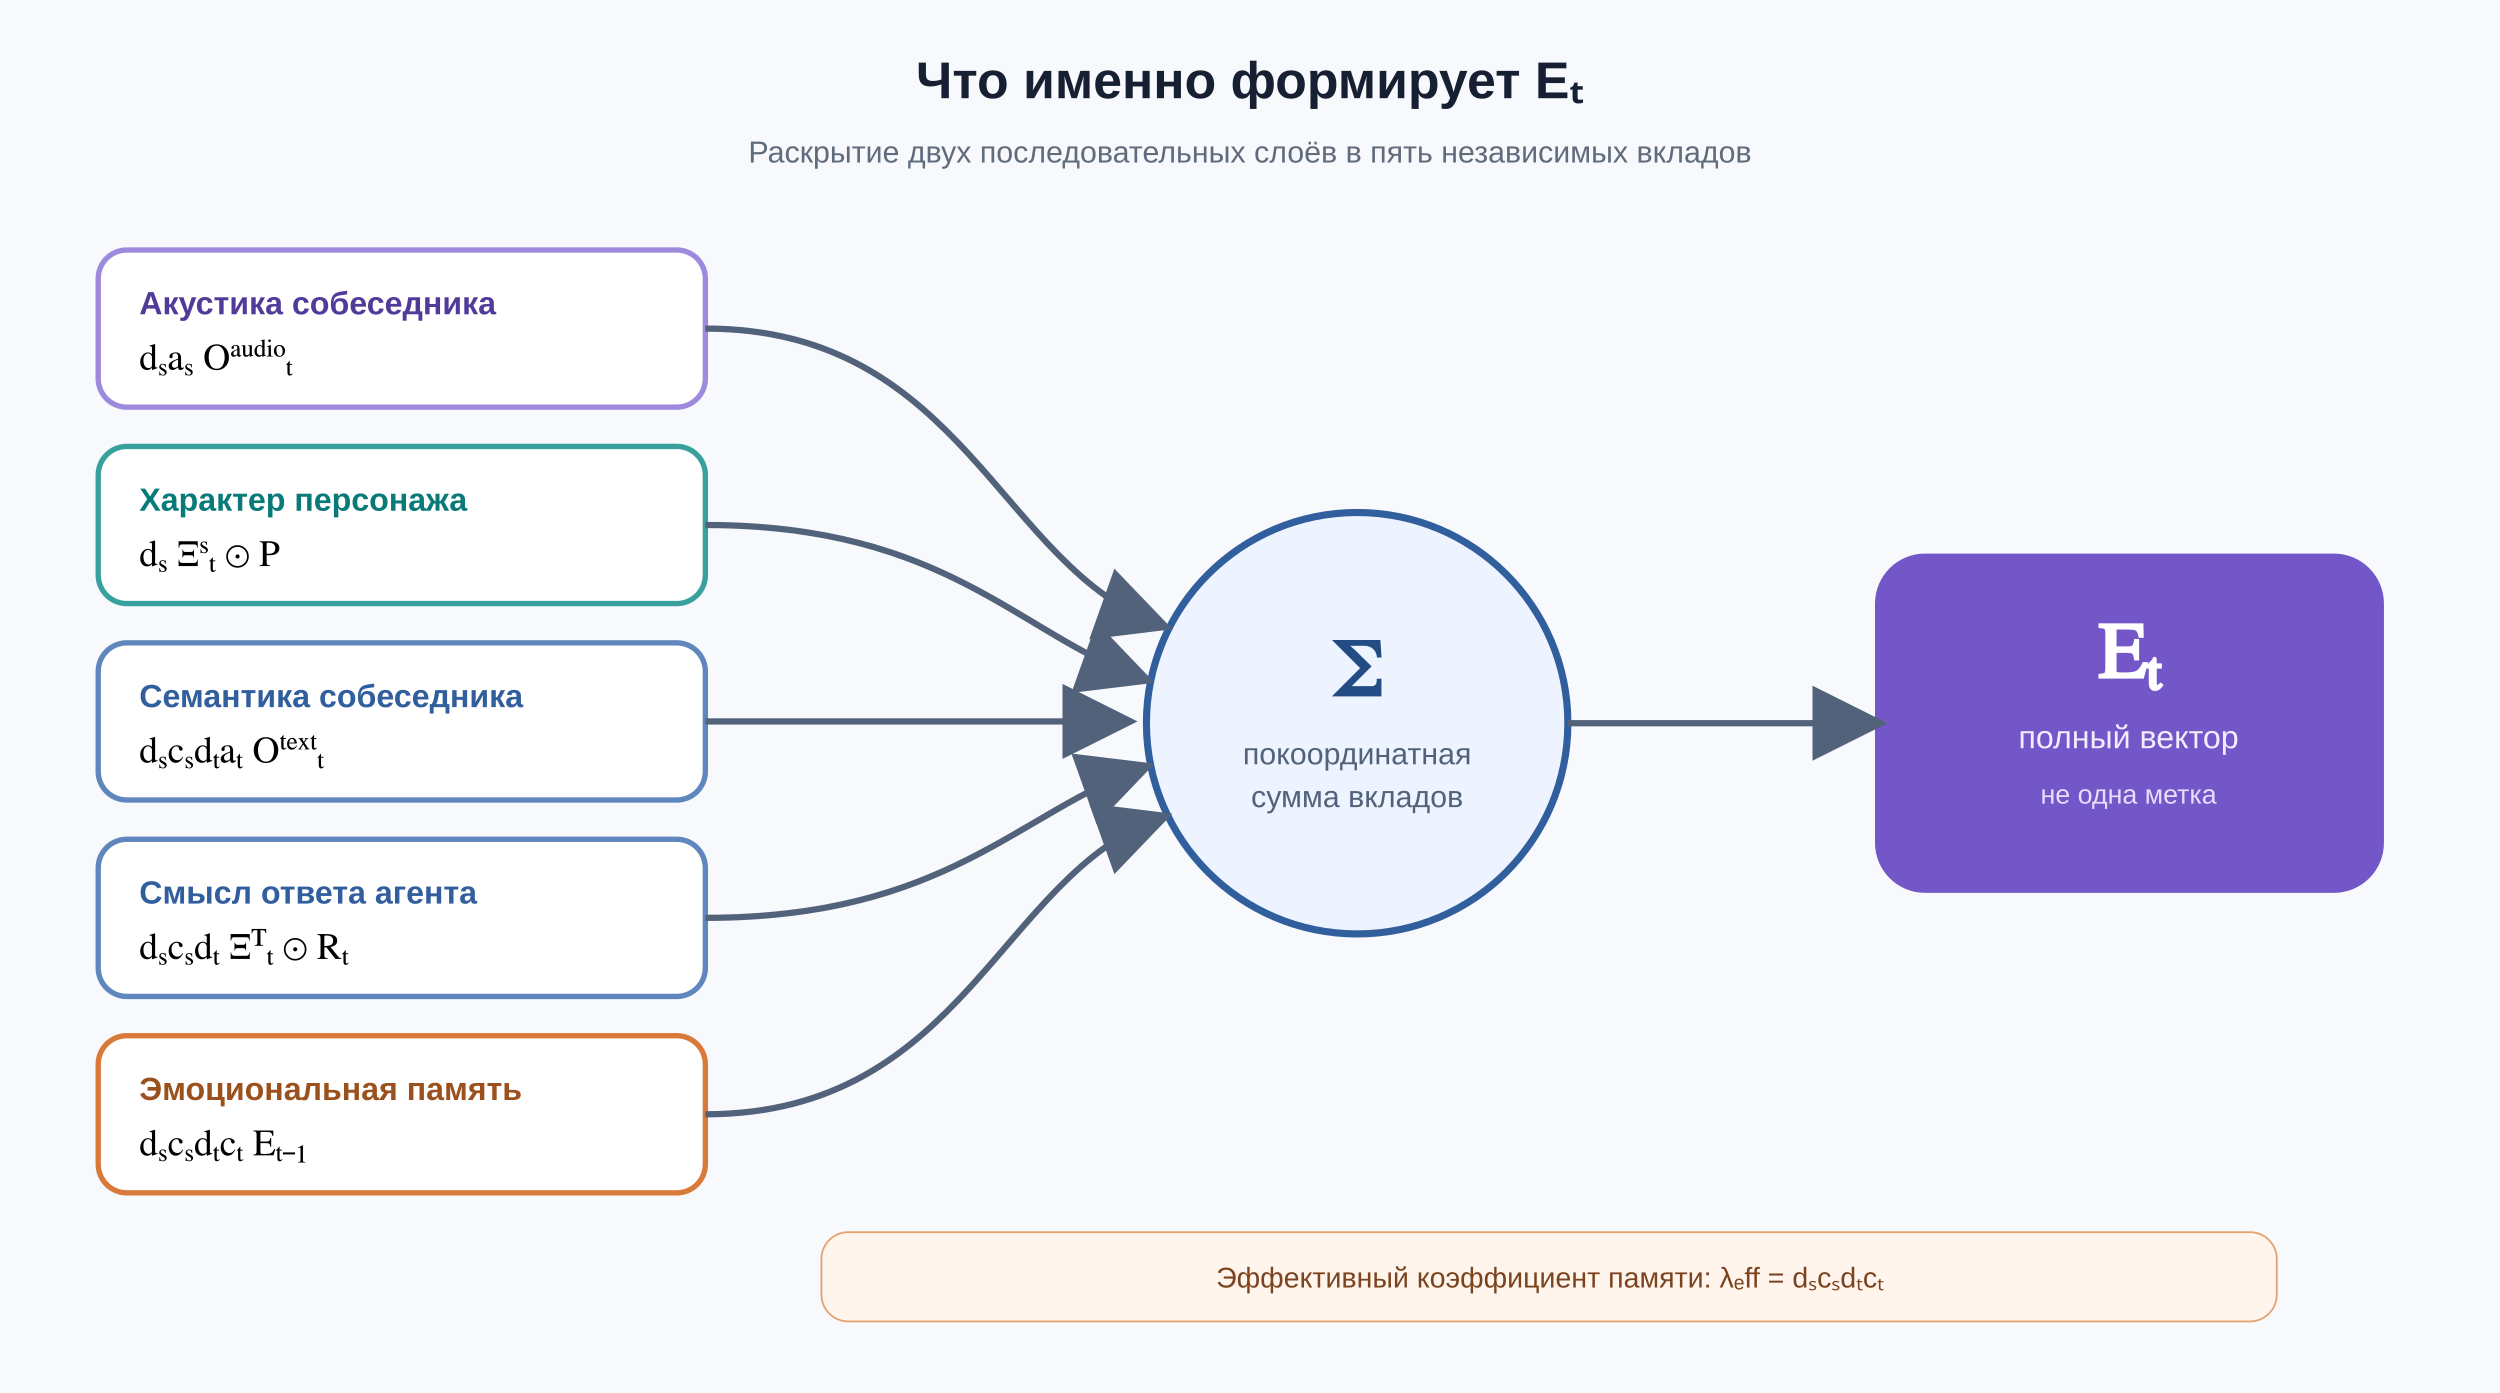
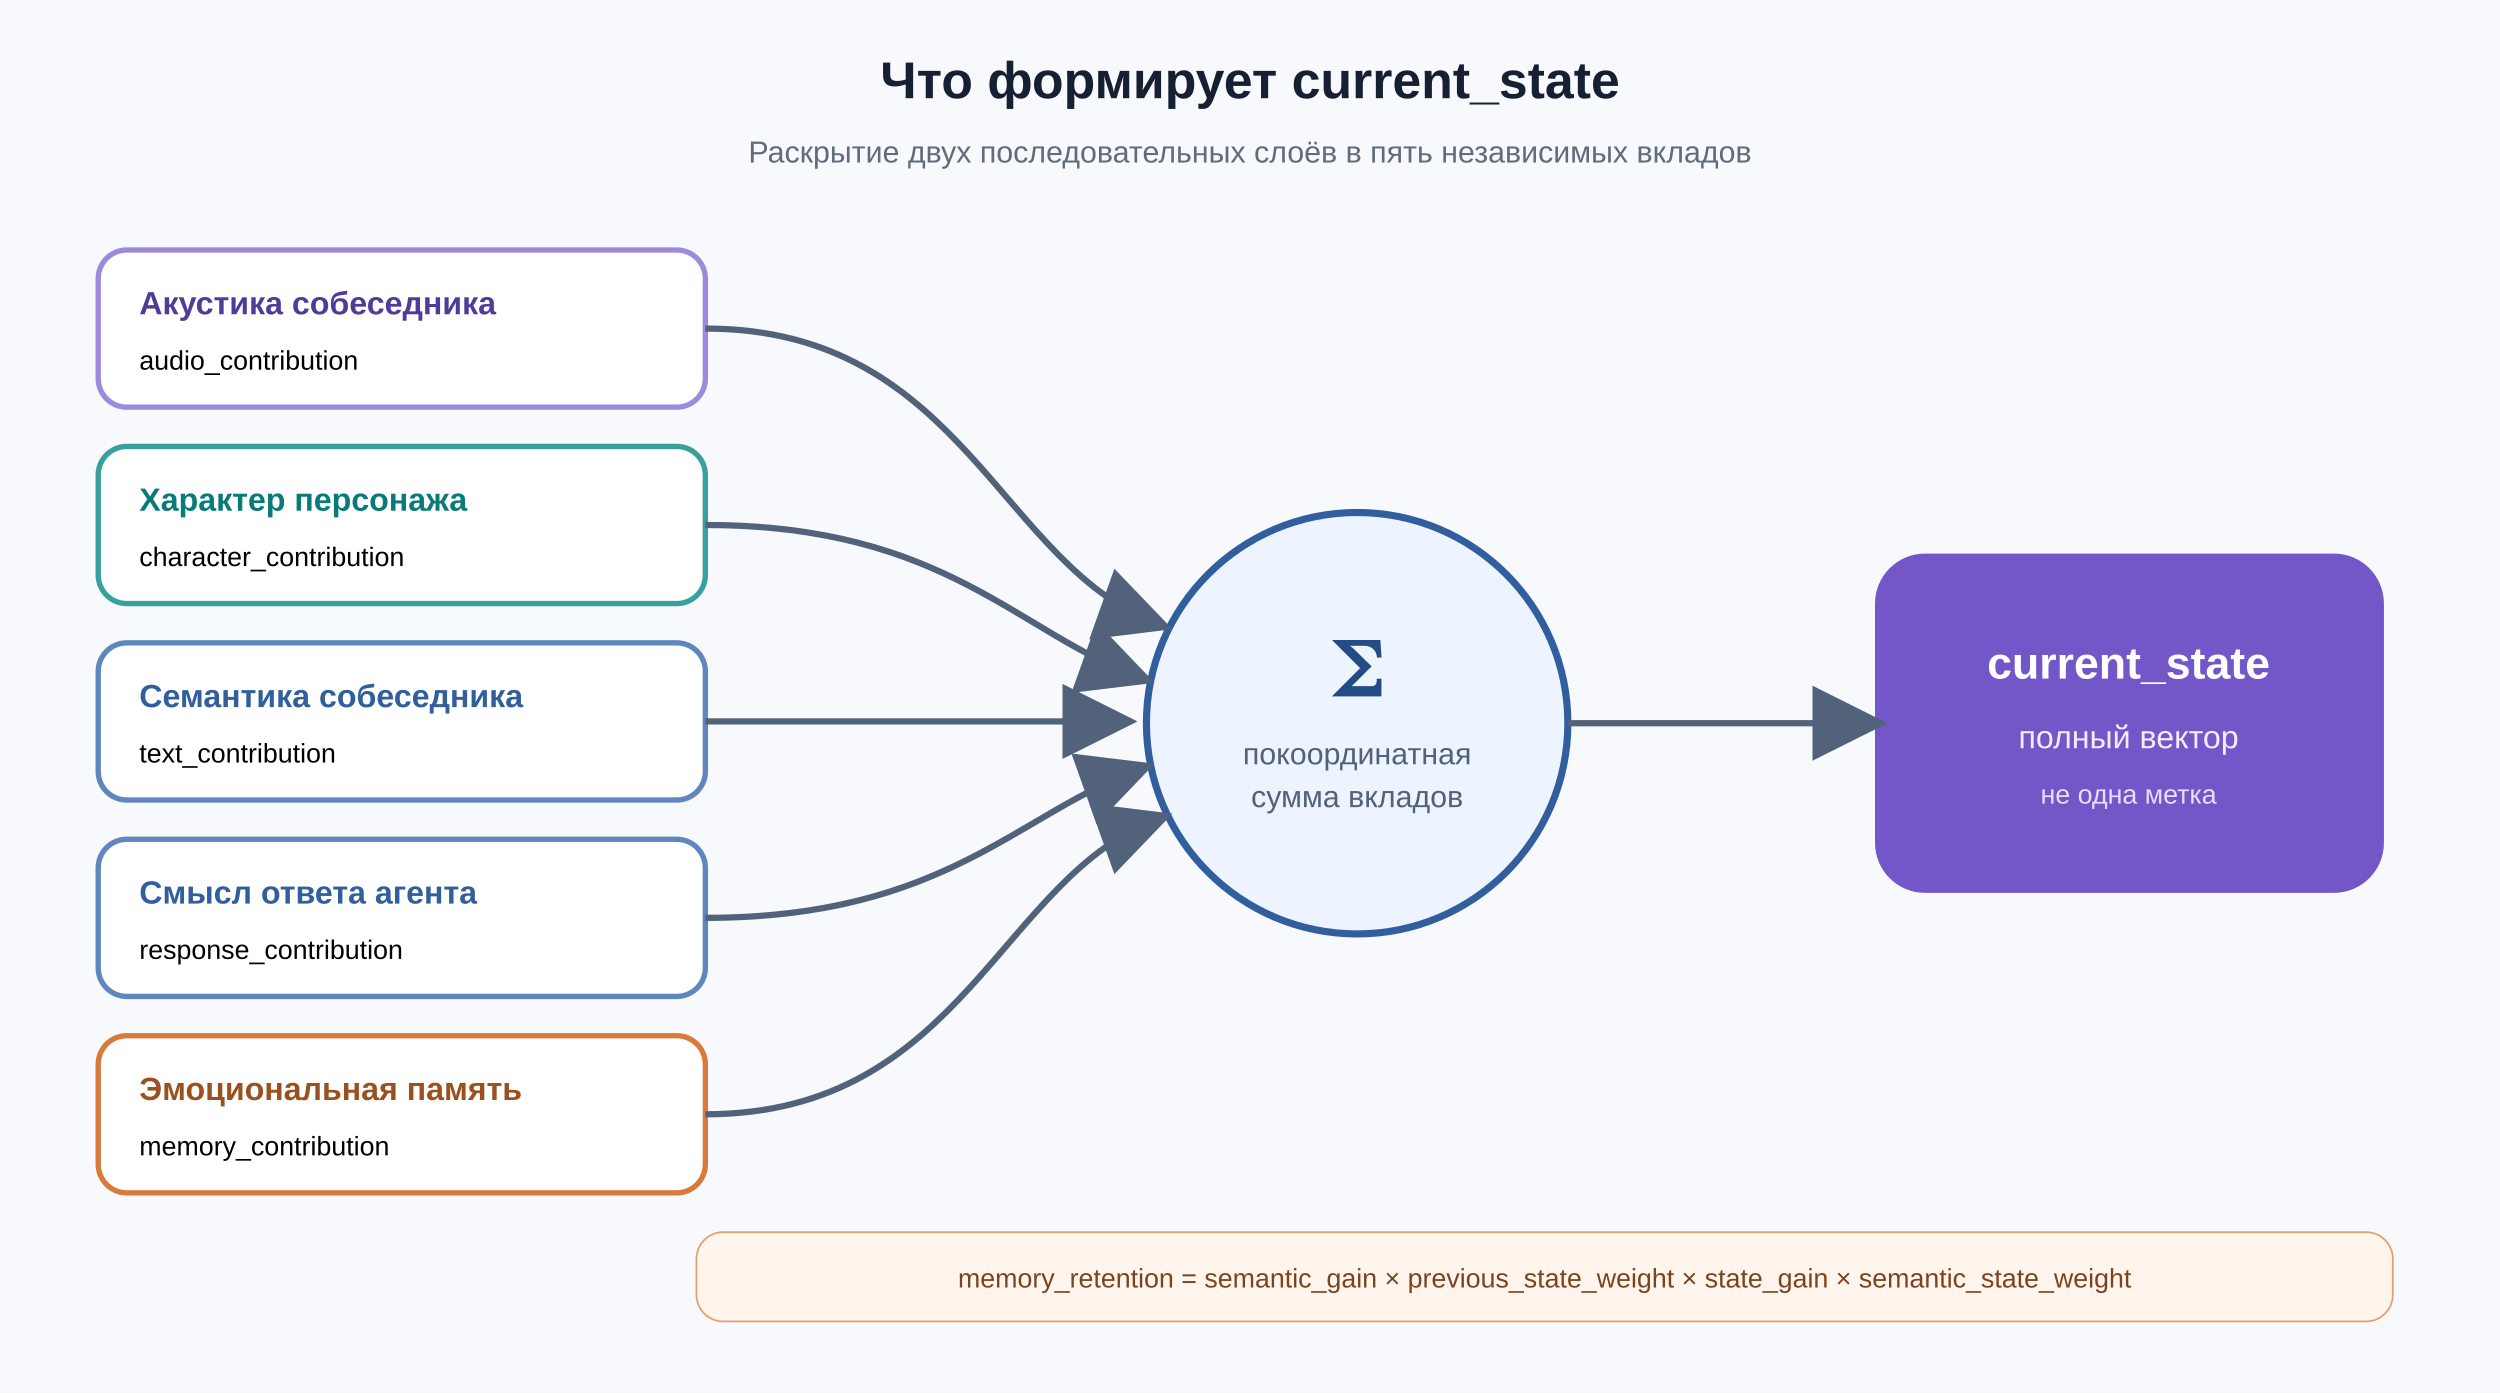
<svg xmlns="http://www.w3.org/2000/svg" width="1400" height="780" viewBox="0 0 1400 780" role="img" aria-labelledby="title desc">
  <defs>
    <marker id="a" markerWidth="12" markerHeight="12" refX="10" refY="6" orient="auto">
      <path d="M0 0L12 6L0 12Z" fill="#52627a" />
    </marker>
  </defs>
  <rect width="1400" height="780" fill="#f7f9fc" />
-   <text x="700" y="55" text-anchor="middle" font-family="Segoe UI,Arial" font-size="29" font-weight="700" fill="#172033">Что именно формирует Eₜ</text>
+   <text x="700" y="55" text-anchor="middle" font-family="Segoe UI,Arial" font-size="29" font-weight="700" fill="#172033">Что формирует current_state</text>
  <text x="700" y="91" text-anchor="middle" font-family="Segoe UI,Arial" font-size="17" fill="#606b7c">Раскрытие двух последовательных слоёв в пять независимых вкладов</text>
  <g font-family="Segoe UI,Arial">
    <rect x="55" y="140" width="340" height="88" rx="16" fill="#fff" stroke="#9d8add" stroke-width="3" />
    <text x="78" y="176" font-size="18" font-weight="700" fill="#513b9a">Акустика собеседника</text>
-     <text x="78" y="207" font-family="Cambria Math,serif" font-size="21">dₛaₛ Oᵃᵘᵈⁱᵒₜ</text>
+     <text x="78" y="207" font-size="15">audio_contribution</text>
    <rect x="55" y="250" width="340" height="88" rx="16" fill="#fff" stroke="#39a19d" stroke-width="3" />
    <text x="78" y="286" font-size="18" font-weight="700" fill="#087b79">Характер персонажа</text>
-     <text x="78" y="317" font-family="Cambria Math,serif" font-size="21">dₛ Ξˢₜ ⊙ P</text>
+     <text x="78" y="317" font-size="15">character_contribution</text>
    <rect x="55" y="360" width="340" height="88" rx="16" fill="#fff" stroke="#5f86bd" stroke-width="3" />
    <text x="78" y="396" font-size="18" font-weight="700" fill="#315e9d">Семантика собеседника</text>
-     <text x="78" y="427" font-family="Cambria Math,serif" font-size="21">dₛcₛdₜaₜ Oᵗᵉˣᵗₜ</text>
+     <text x="78" y="427" font-size="15">text_contribution</text>
    <rect x="55" y="470" width="340" height="88" rx="16" fill="#fff" stroke="#5f86bd" stroke-width="3" />
    <text x="78" y="506" font-size="18" font-weight="700" fill="#315e9d">Смысл ответа агента</text>
-     <text x="78" y="537" font-family="Cambria Math,serif" font-size="21">dₛcₛdₜ Ξᵀₜ ⊙ Rₜ</text>
+     <text x="78" y="537" font-size="15">response_contribution</text>
    <rect x="55" y="580" width="340" height="88" rx="16" fill="#fff" stroke="#d97a3a" stroke-width="3" />
    <text x="78" y="616" font-size="18" font-weight="700" fill="#9b511e">Эмоциональная память</text>
-     <text x="78" y="647" font-family="Cambria Math,serif" font-size="21">dₛcₛdₜcₜ Eₜ₋₁</text>
+     <text x="78" y="647" font-size="15">memory_contribution</text>
    <circle cx="760" cy="405" r="118" fill="#edf4ff" stroke="#315e9d" stroke-width="4" />
    <text x="760" y="390" text-anchor="middle" font-family="Cambria Math,serif" font-size="45" font-weight="700" fill="#234c84">Σ</text>
    <text x="760" y="428" text-anchor="middle" font-size="17" fill="#52627a">покоординатная</text>
    <text x="760" y="452" text-anchor="middle" font-size="17" fill="#52627a">сумма вкладов</text>
    <rect x="1050" y="310" width="285" height="190" rx="28" fill="#7357c8" />
-     <text x="1192" y="380" text-anchor="middle" font-family="Cambria Math,serif" font-size="44" font-weight="700" fill="#fff">Eₜ</text>
+     <text x="1192" y="380" text-anchor="middle" font-size="25" font-weight="700" fill="#fff">current_state</text>
    <text x="1192" y="419" text-anchor="middle" font-size="18" fill="#f1edff">полный вектор</text>
    <text x="1192" y="450" text-anchor="middle" font-size="15" fill="#e5defd">не одна метка</text>
  </g>
  <g fill="none" stroke="#52627a" stroke-width="3.5" marker-end="url(#a)">
    <path d="M395 184C540 184 560 318 650 350" />
    <path d="M395 294C530 294 570 355 640 380" />
    <path d="M395 404H630" />
    <path d="M395 514C530 514 570 455 640 430" />
    <path d="M395 624C540 624 560 490 650 458" />
    <path d="M878 405H1050" />
  </g>
-   <rect x="460" y="690" width="815" height="50" rx="15" fill="#fff5ec" stroke="#e4a170" />
-   <text x="868" y="721" text-anchor="middle" font-family="Segoe UI,Arial" font-size="16" fill="#7b431e">Эффективный коэффициент памяти: λₑff = dₛcₛdₜcₜ</text>
+   <rect x="390" y="690" width="950" height="50" rx="15" fill="#fff5ec" stroke="#e4a170" />
+   <text x="865" y="721" text-anchor="middle" font-family="Segoe UI,Arial" font-size="15" fill="#7b431e">memory_retention = semantic_gain × previous_state_weight × state_gain × semantic_state_weight</text>
</svg>
